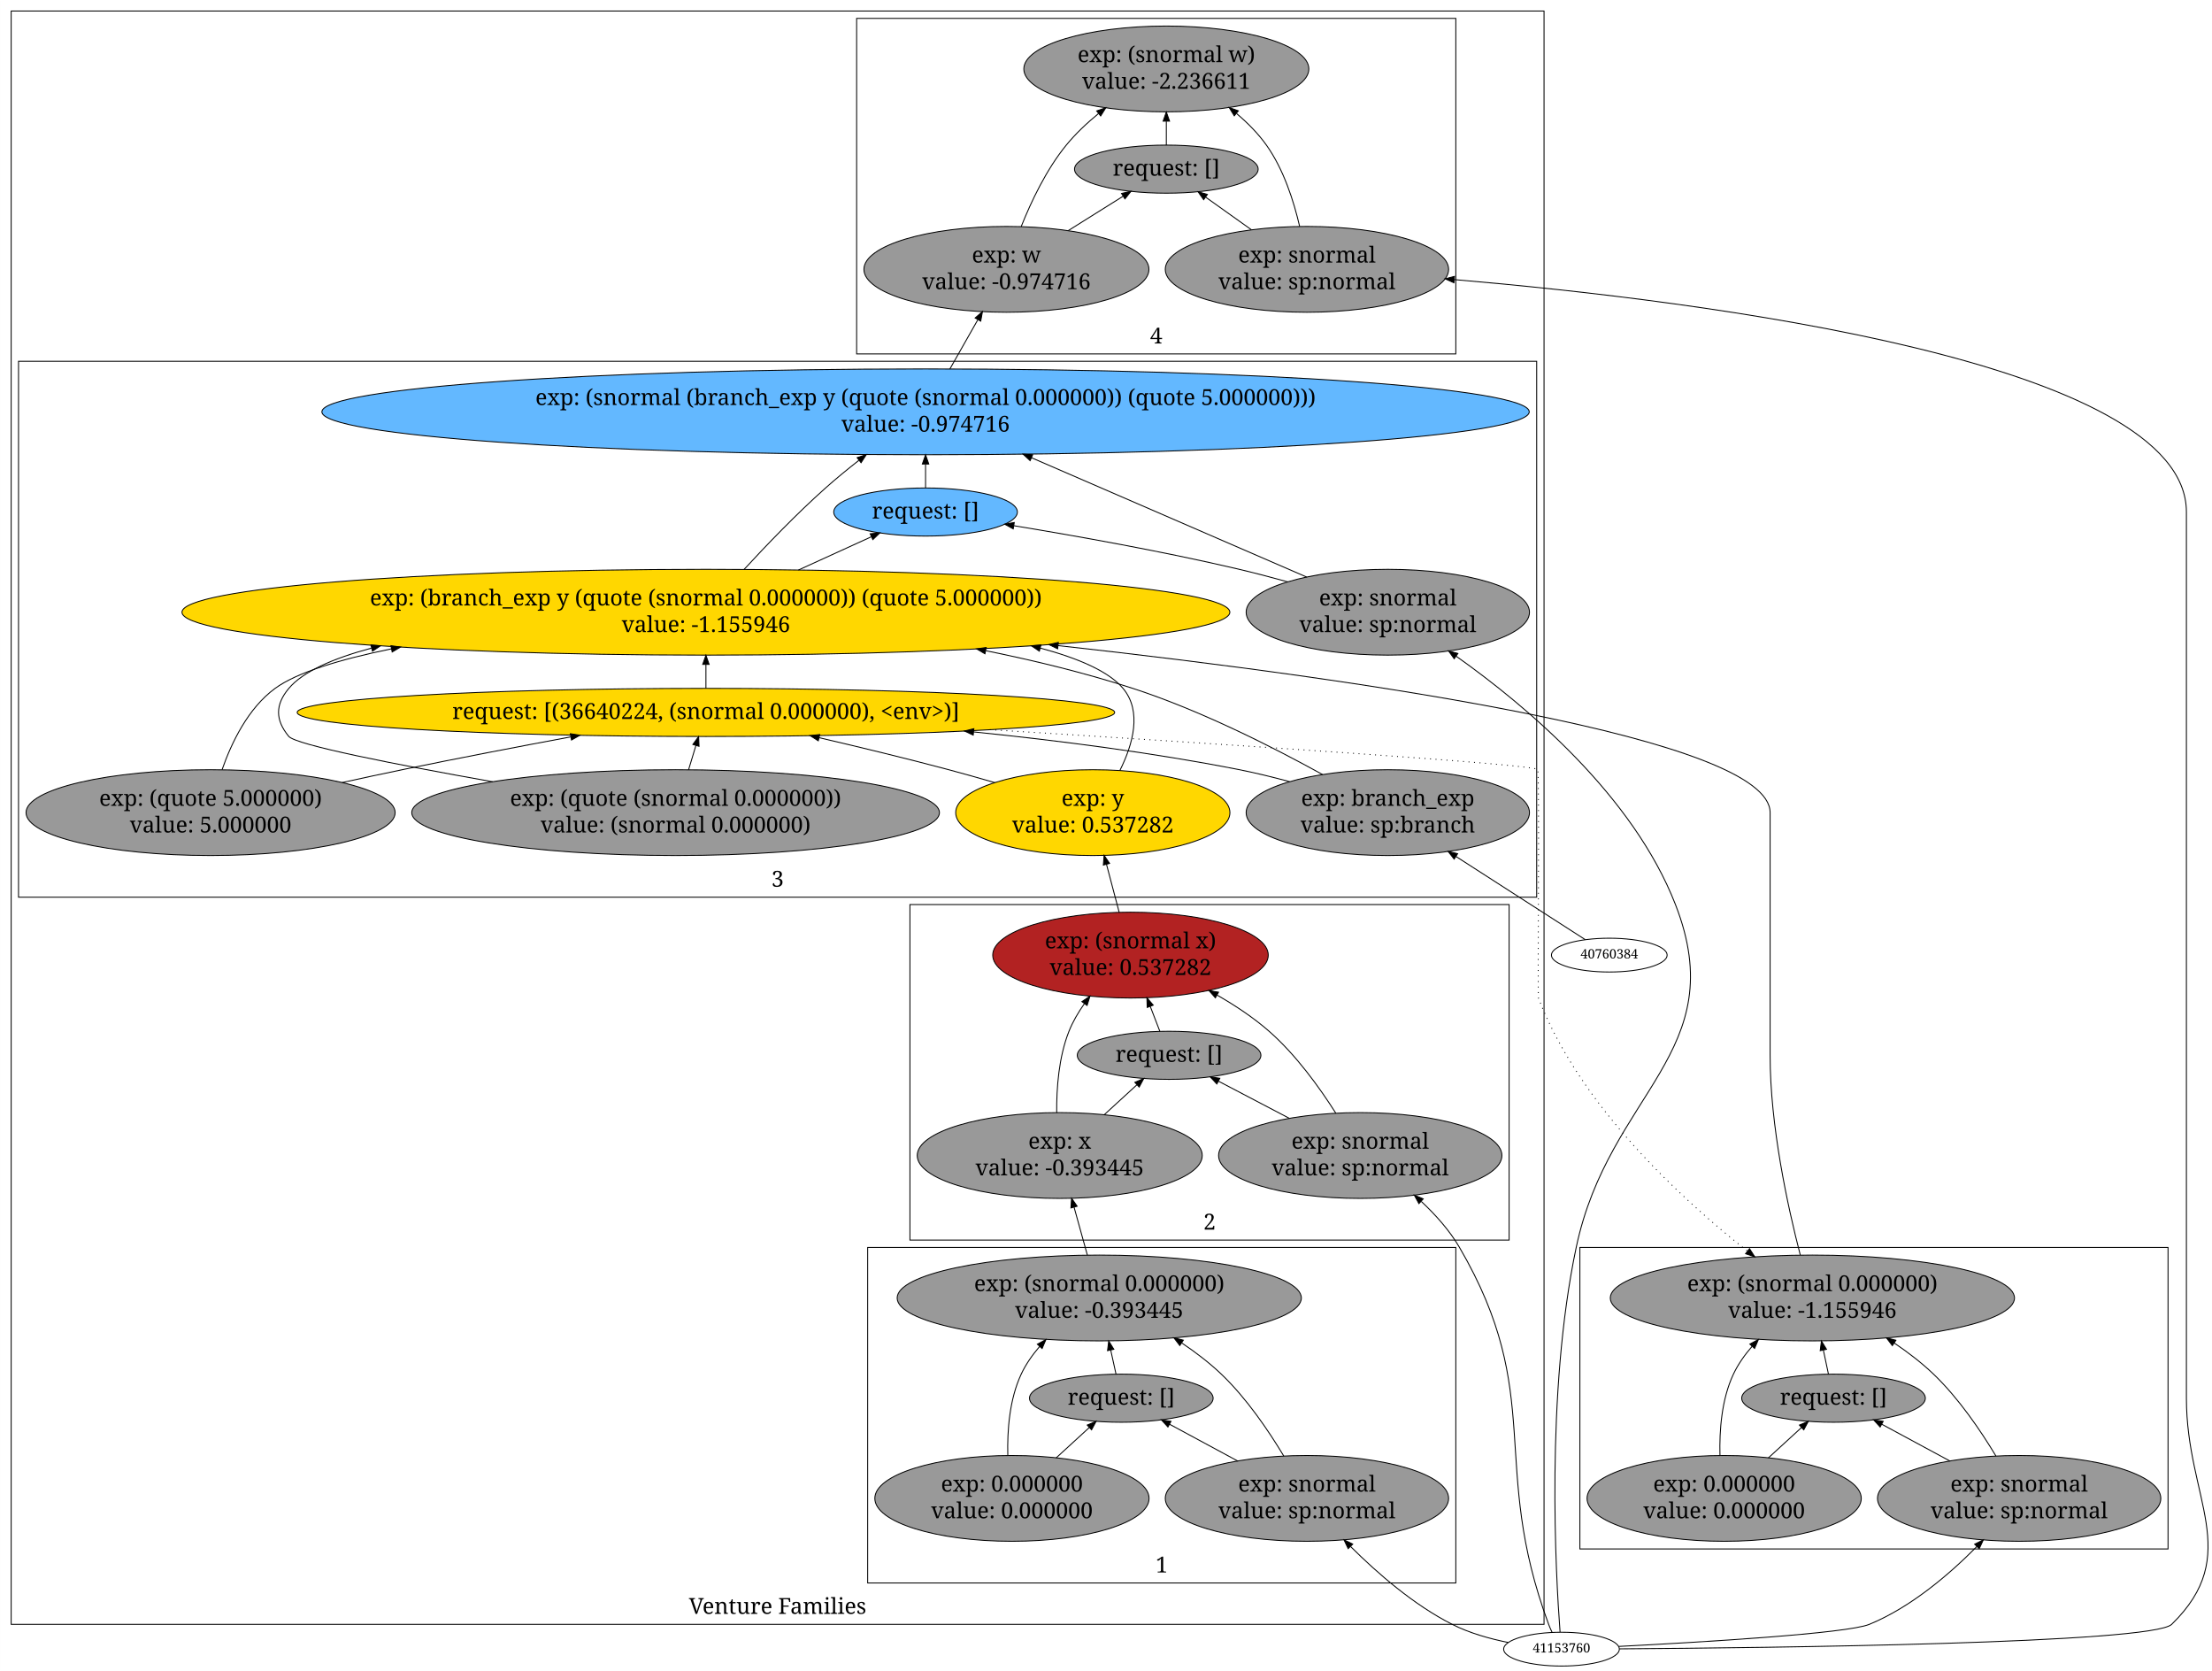
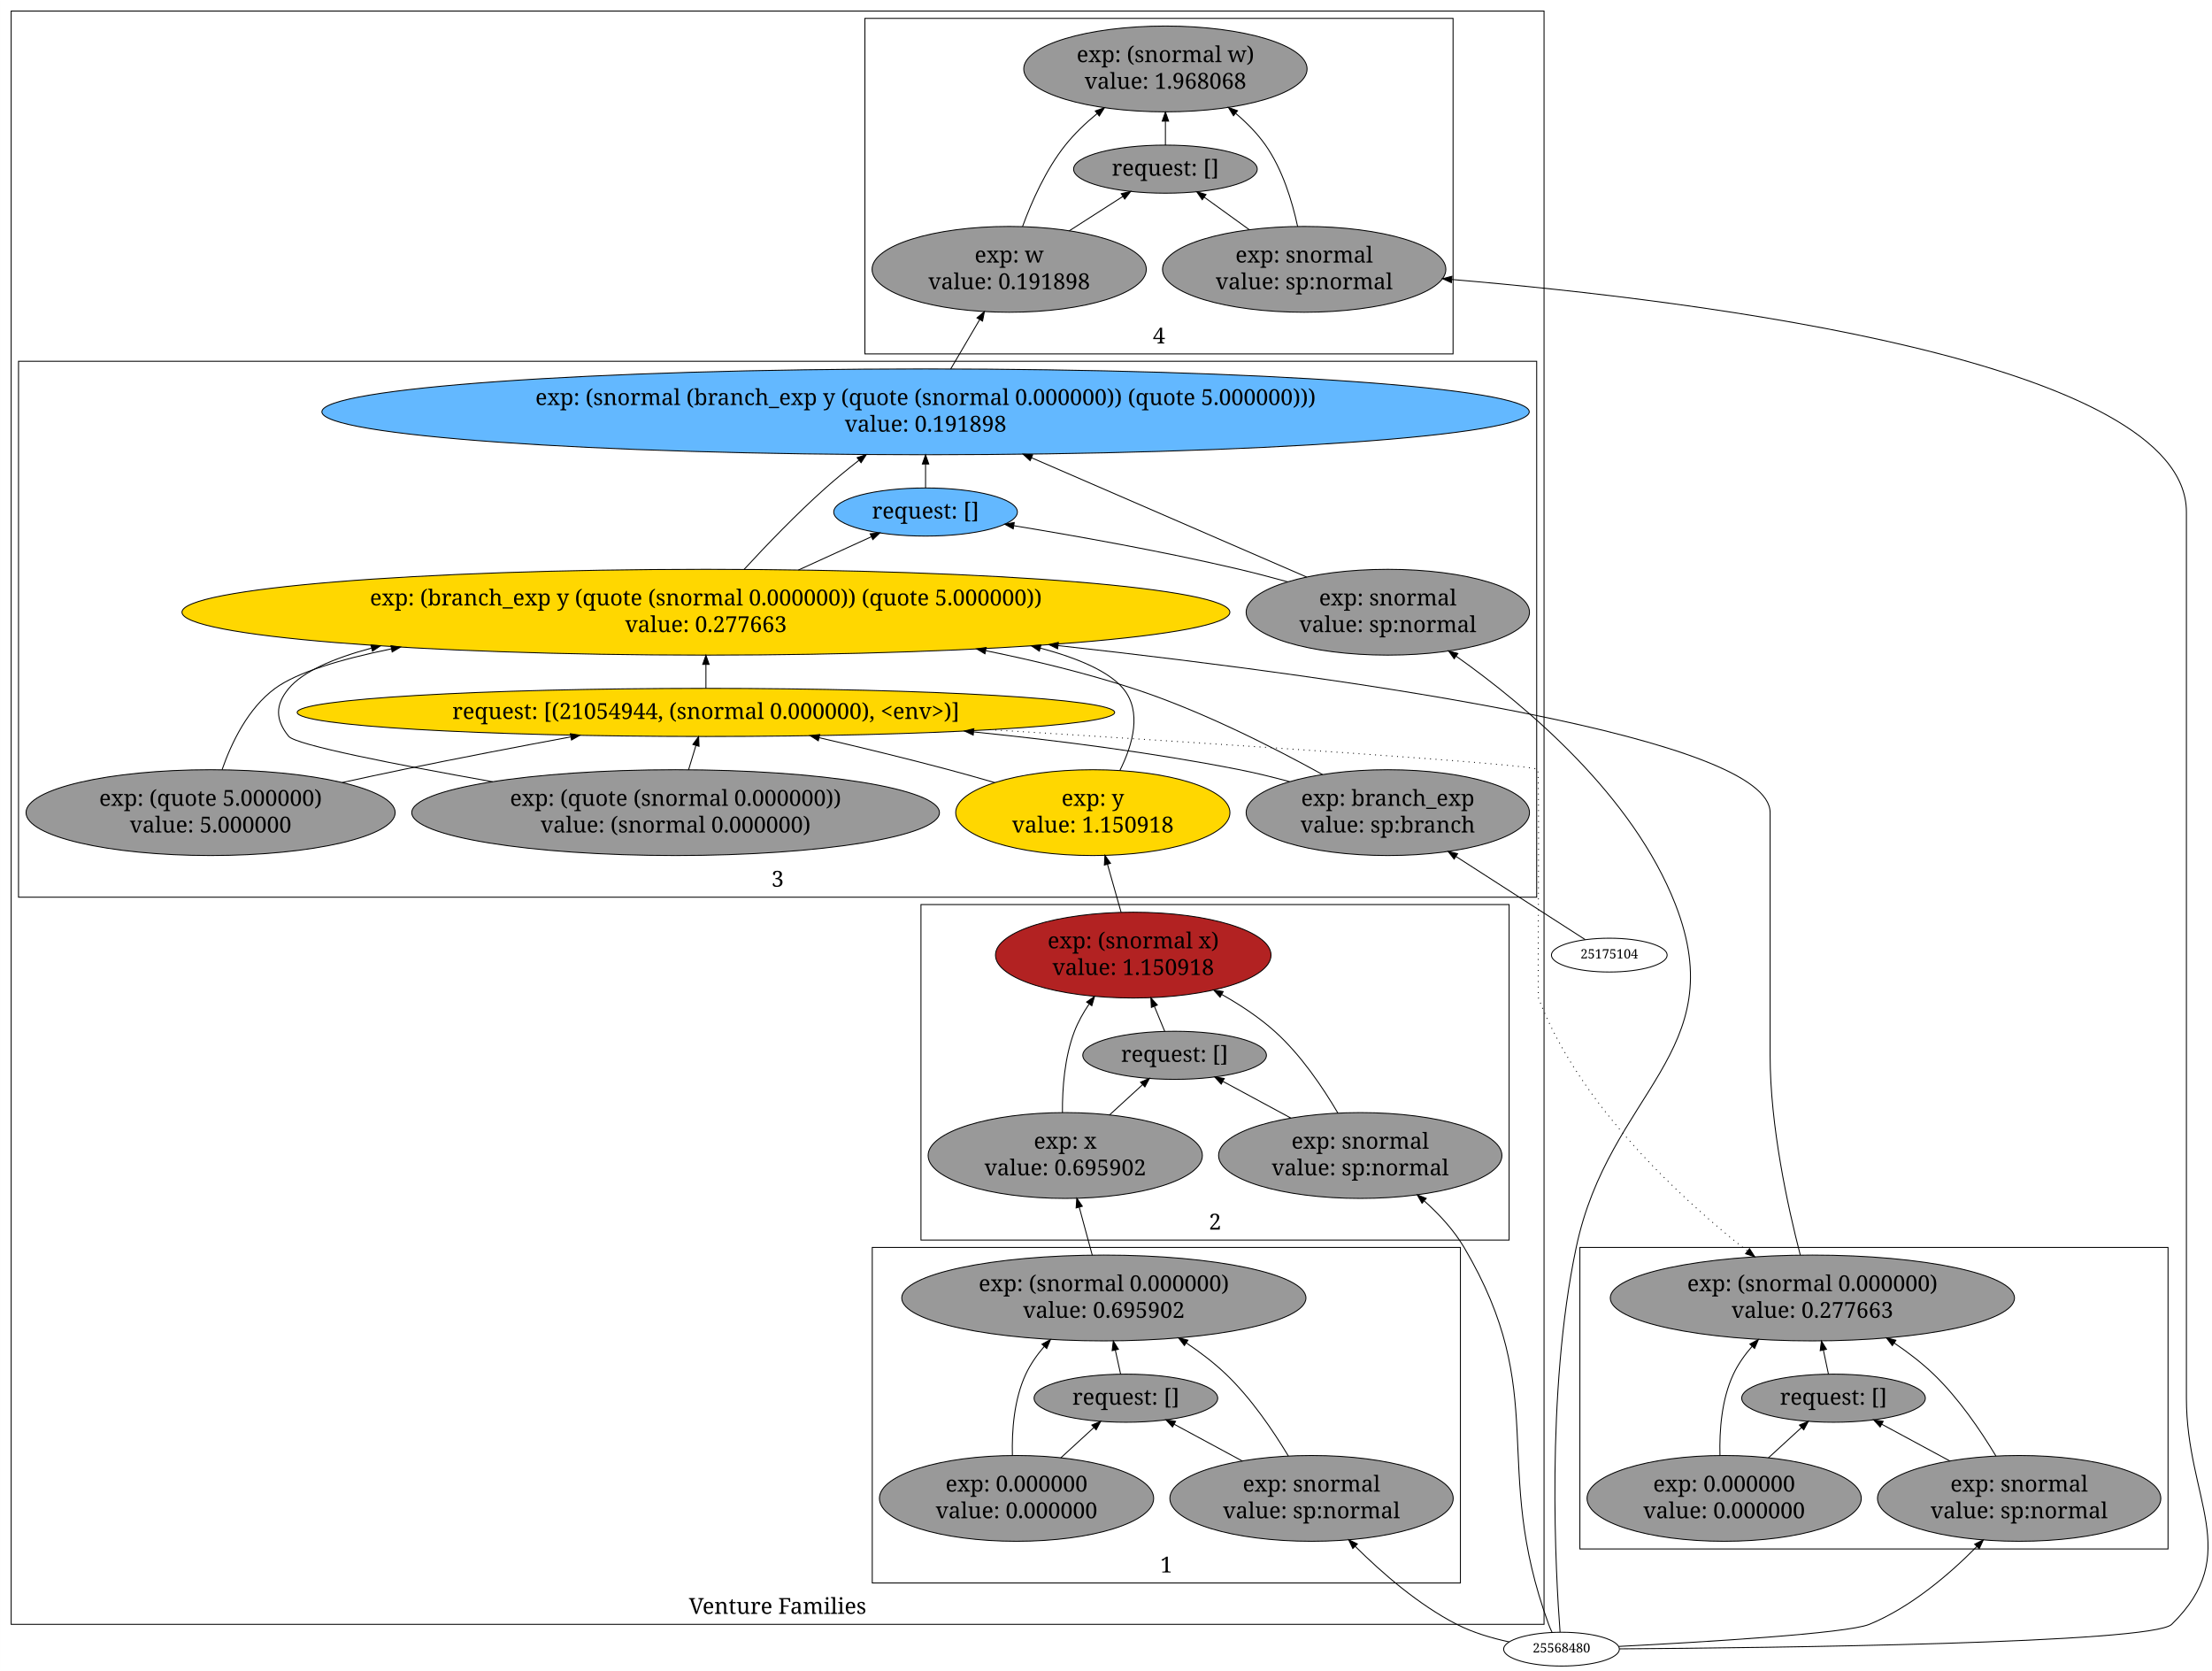
<svg xmlns="http://www.w3.org/2000/svg" width="2407pt" height="1817pt" viewBox="0.00 0.00 2406.69 1817.00">
  <g id="graph1" class="graph" transform="scale(1 1) rotate(0) translate(4 1813)">
    <polygon fill="white" stroke="white" points="-4,5 -4,-1813 2403.69,-1813 2403.69,5 -4,5" />
    <g id="graph2" class="cluster">
      <polygon fill="none" stroke="black" points="8,-46 8,-1801 1676,-1801 1676,-46 8,-46" />
      <text text-anchor="middle" x="842" y="-57.4" font-family="Times Roman,serif" font-size="24.00">Venture Families</text>
    </g>
    <g id="graph3" class="cluster">
-       <polygon fill="none" stroke="black" points="940,-91 940,-456 1580,-456 1580,-91 940,-91" />
-       <text text-anchor="middle" x="1260" y="-102.4" font-family="Times Roman,serif" font-size="24.00">1</text>
+       <polygon fill="none" stroke="black" points="945,-91 945,-456 1585,-456 1585,-91 945,-91" />
+       <text text-anchor="middle" x="1265" y="-102.4" font-family="Times Roman,serif" font-size="24.00">1</text>
    </g>
    <g id="graph4" class="cluster">
-       <polygon fill="none" stroke="black" points="986,-464 986,-829 1638,-829 1638,-464 986,-464" />
-       <text text-anchor="middle" x="1312" y="-475.4" font-family="Times Roman,serif" font-size="24.00">2</text>
+       <polygon fill="none" stroke="black" points="998,-464 998,-829 1638,-829 1638,-464 998,-464" />
+       <text text-anchor="middle" x="1318" y="-475.4" font-family="Times Roman,serif" font-size="24.00">2</text>
    </g>
    <g id="graph5" class="cluster">
      <polygon fill="none" stroke="black" points="16,-837 16,-1420 1668,-1420 1668,-837 16,-837" />
      <text text-anchor="middle" x="842" y="-848.4" font-family="Times Roman,serif" font-size="24.00">3</text>
    </g>
    <g id="graph6" class="cluster">
-       <polygon fill="none" stroke="black" points="928,-1428 928,-1793 1580,-1793 1580,-1428 928,-1428" />
-       <text text-anchor="middle" x="1254" y="-1439.4" font-family="Times Roman,serif" font-size="24.00">4</text>
+       <polygon fill="none" stroke="black" points="937,-1428 937,-1793 1577,-1793 1577,-1428 937,-1428" />
+       <text text-anchor="middle" x="1257" y="-1439.4" font-family="Times Roman,serif" font-size="24.00">4</text>
    </g>
    <g id="graph7" class="cluster">
      <polygon fill="none" stroke="black" points="1715,-128 1715,-456 2355,-456 2355,-128 1715,-128" />
    </g>
    <g id="node3" class="node">
-       <ellipse fill="#999999" stroke="black" cx="1192" cy="-401" rx="219.91" ry="46.669" />
-       <text text-anchor="middle" x="1192" y="-408.4" font-family="Times Roman,serif" font-size="24.00">exp: (snormal 0.000000)</text>
-       <text text-anchor="middle" x="1192" y="-379.4" font-family="Times Roman,serif" font-size="24.00">value: -0.393445</text>
+       <ellipse fill="#999999" stroke="black" cx="1197" cy="-401" rx="219.91" ry="46.669" />
+       <text text-anchor="middle" x="1197" y="-408.4" font-family="Times Roman,serif" font-size="24.00">exp: (snormal 0.000000)</text>
+       <text text-anchor="middle" x="1197" y="-379.4" font-family="Times Roman,serif" font-size="24.00">value: 0.695902</text>
    </g>
    <g id="node11" class="node">
-       <ellipse fill="#999999" stroke="black" cx="1149" cy="-556" rx="155.063" ry="46.669" />
-       <text text-anchor="middle" x="1149" y="-563.4" font-family="Times Roman,serif" font-size="24.00">exp: x</text>
-       <text text-anchor="middle" x="1149" y="-534.4" font-family="Times Roman,serif" font-size="24.00">value: -0.393445</text>
+       <ellipse fill="#999999" stroke="black" cx="1155" cy="-556" rx="149.2" ry="46.669" />
+       <text text-anchor="middle" x="1155" y="-563.4" font-family="Times Roman,serif" font-size="24.00">exp: x</text>
+       <text text-anchor="middle" x="1155" y="-534.4" font-family="Times Roman,serif" font-size="24.00">value: 0.695902</text>
    </g>
    <g id="edge82" class="edge">
-       <path fill="none" stroke="black" d="M1179.1,-447.505C1174.55,-463.904 1169.38,-482.521 1164.63,-499.645" />
-       <polygon fill="black" stroke="black" points="1161.19,-498.956 1161.89,-509.528 1167.94,-500.827 1161.19,-498.956" />
+       <path fill="none" stroke="black" d="M1184.4,-447.505C1179.95,-463.904 1174.91,-482.521 1170.27,-499.645" />
+       <polygon fill="black" stroke="black" points="1166.83,-498.96 1167.59,-509.528 1173.59,-500.791 1166.83,-498.96" />
    </g>
    <g id="node4" class="node">
-       <ellipse fill="#999999" stroke="black" cx="1216" cy="-292" rx="99.91" ry="26.163" />
-       <text text-anchor="middle" x="1216" y="-284.9" font-family="Times Roman,serif" font-size="24.00">request: []</text>
+       <ellipse fill="#999999" stroke="black" cx="1221" cy="-292" rx="99.91" ry="26.163" />
+       <text text-anchor="middle" x="1221" y="-284.9" font-family="Times Roman,serif" font-size="24.00">request: []</text>
    </g>
    <g id="edge96" class="edge">
-       <path fill="none" stroke="black" d="M1210.25,-318.108C1208.5,-326.064 1206.5,-335.139 1204.49,-344.297" />
-       <polygon fill="black" stroke="black" points="1201.03,-343.7 1202.3,-354.218 1207.87,-345.205 1201.03,-343.7" />
+       <path fill="none" stroke="black" d="M1215.25,-318.108C1213.5,-326.064 1211.5,-335.139 1209.49,-344.297" />
+       <polygon fill="black" stroke="black" points="1206.03,-343.7 1207.3,-354.218 1212.87,-345.205 1206.03,-343.7" />
    </g>
    <g id="node5" class="node">
-       <ellipse fill="#999999" stroke="black" cx="1418" cy="-183" rx="154.149" ry="46.669" />
-       <text text-anchor="middle" x="1418" y="-190.4" font-family="Times Roman,serif" font-size="24.00">exp: snormal</text>
-       <text text-anchor="middle" x="1418" y="-161.4" font-family="Times Roman,serif" font-size="24.00">value: sp:normal</text>
+       <ellipse fill="#999999" stroke="black" cx="1423" cy="-183" rx="154.149" ry="46.669" />
+       <text text-anchor="middle" x="1423" y="-190.4" font-family="Times Roman,serif" font-size="24.00">exp: snormal</text>
+       <text text-anchor="middle" x="1423" y="-161.4" font-family="Times Roman,serif" font-size="24.00">value: sp:normal</text>
    </g>
    <g id="edge86" class="edge">
-       <path fill="none" stroke="black" d="M1392.8,-229.068C1376.04,-256.963 1352.16,-292.044 1325,-318 1312.05,-330.376 1296.97,-341.874 1281.71,-352.128" />
-       <polygon fill="black" stroke="black" points="1279.66,-349.282 1273.22,-357.694 1283.5,-355.135 1279.66,-349.282" />
+       <path fill="none" stroke="black" d="M1397.8,-229.068C1381.04,-256.963 1357.16,-292.044 1330,-318 1317.05,-330.376 1301.97,-341.874 1286.71,-352.128" />
+       <polygon fill="black" stroke="black" points="1284.66,-349.282 1278.22,-357.694 1288.5,-355.135 1284.66,-349.282" />
    </g>
    <g id="edge88" class="edge">
-       <path fill="none" stroke="black" d="M1342.78,-223.588C1318.14,-236.887 1291.29,-251.371 1268.68,-263.574" />
-       <polygon fill="black" stroke="black" points="1266.73,-260.65 1259.59,-268.479 1270.05,-266.81 1266.73,-260.65" />
+       <path fill="none" stroke="black" d="M1347.78,-223.588C1323.14,-236.887 1296.29,-251.371 1273.68,-263.574" />
+       <polygon fill="black" stroke="black" points="1271.73,-260.65 1264.59,-268.479 1275.05,-266.81 1271.73,-260.65" />
    </g>
    <g id="node6" class="node">
-       <ellipse fill="#999999" stroke="black" cx="1097" cy="-183" rx="149.2" ry="46.669" />
-       <text text-anchor="middle" x="1097" y="-190.4" font-family="Times Roman,serif" font-size="24.00">exp: 0.000000</text>
-       <text text-anchor="middle" x="1097" y="-161.4" font-family="Times Roman,serif" font-size="24.00">value: 0.000000</text>
+       <ellipse fill="#999999" stroke="black" cx="1102" cy="-183" rx="149.2" ry="46.669" />
+       <text text-anchor="middle" x="1102" y="-190.4" font-family="Times Roman,serif" font-size="24.00">exp: 0.000000</text>
+       <text text-anchor="middle" x="1102" y="-161.4" font-family="Times Roman,serif" font-size="24.00">value: 0.000000</text>
    </g>
    <g id="edge92" class="edge">
-       <path fill="none" stroke="black" d="M1092.49,-229.73C1091.79,-256.713 1094.26,-290.621 1107,-318 1112.03,-328.81 1119.13,-338.971 1127.09,-348.224" />
-       <polygon fill="black" stroke="black" points="1124.65,-350.737 1133.97,-355.778 1129.83,-346.026 1124.65,-350.737" />
+       <path fill="none" stroke="black" d="M1097.49,-229.73C1096.79,-256.713 1099.26,-290.621 1112,-318 1117.03,-328.81 1124.13,-338.971 1132.09,-348.224" />
+       <polygon fill="black" stroke="black" points="1129.65,-350.737 1138.97,-355.778 1134.83,-346.026 1129.65,-350.737" />
    </g>
    <g id="edge94" class="edge">
-       <path fill="none" stroke="black" d="M1145.06,-227.02C1157.11,-238.062 1169.82,-249.7 1181.09,-260.028" />
-       <polygon fill="black" stroke="black" points="1178.91,-262.772 1188.65,-266.945 1183.64,-257.61 1178.91,-262.772" />
+       <path fill="none" stroke="black" d="M1150.06,-227.02C1162.11,-238.062 1174.82,-249.7 1186.09,-260.028" />
+       <polygon fill="black" stroke="black" points="1183.91,-262.772 1193.65,-266.945 1188.64,-257.61 1183.91,-262.772" />
    </g>
    <g id="node8" class="node">
-       <ellipse fill="firebrick" stroke="black" cx="1226" cy="-774" rx="149.907" ry="46.669" />
-       <text text-anchor="middle" x="1226" y="-781.4" font-family="Times Roman,serif" font-size="24.00">exp: (snormal x)</text>
-       <text text-anchor="middle" x="1226" y="-752.4" font-family="Times Roman,serif" font-size="24.00">value: 0.537282</text>
+       <ellipse fill="firebrick" stroke="black" cx="1229" cy="-774" rx="149.907" ry="46.669" />
+       <text text-anchor="middle" x="1229" y="-781.4" font-family="Times Roman,serif" font-size="24.00">exp: (snormal x)</text>
+       <text text-anchor="middle" x="1229" y="-752.4" font-family="Times Roman,serif" font-size="24.00">value: 1.150918</text>
    </g>
    <g id="node19" class="node">
      <ellipse fill="gold" stroke="black" cx="1185" cy="-929" rx="149.2" ry="46.669" />
      <text text-anchor="middle" x="1185" y="-936.4" font-family="Times Roman,serif" font-size="24.00">exp: y</text>
-       <text text-anchor="middle" x="1185" y="-907.4" font-family="Times Roman,serif" font-size="24.00">value: 0.537282</text>
+       <text text-anchor="middle" x="1185" y="-907.4" font-family="Times Roman,serif" font-size="24.00">value: 1.150918</text>
    </g>
    <g id="edge28" class="edge">
-       <path fill="none" stroke="black" d="M1213.7,-820.505C1209.36,-836.904 1204.44,-855.521 1199.91,-872.645" />
-       <polygon fill="black" stroke="black" points="1196.47,-871.965 1197.29,-882.528 1203.23,-873.755 1196.47,-871.965" />
+       <path fill="none" stroke="black" d="M1215.8,-820.505C1211.14,-836.904 1205.86,-855.521 1201,-872.645" />
+       <polygon fill="black" stroke="black" points="1197.56,-871.952 1198.19,-882.528 1204.29,-873.864 1197.56,-871.952" />
    </g>
    <g id="node9" class="node">
-       <ellipse fill="#999999" stroke="black" cx="1268" cy="-665" rx="99.91" ry="26.163" />
-       <text text-anchor="middle" x="1268" y="-657.9" font-family="Times Roman,serif" font-size="24.00">request: []</text>
+       <ellipse fill="#999999" stroke="black" cx="1274" cy="-665" rx="99.91" ry="26.163" />
+       <text text-anchor="middle" x="1274" y="-657.9" font-family="Times Roman,serif" font-size="24.00">request: []</text>
    </g>
    <g id="edge84" class="edge">
-       <path fill="none" stroke="black" d="M1257.94,-691.108C1254.77,-699.327 1251.15,-708.742 1247.5,-718.208" />
-       <polygon fill="black" stroke="black" points="1244.19,-717.06 1243.86,-727.649 1250.72,-719.577 1244.19,-717.06" />
+       <path fill="none" stroke="black" d="M1263.22,-691.108C1259.83,-699.327 1255.94,-708.742 1252.03,-718.208" />
+       <polygon fill="black" stroke="black" points="1248.72,-717.071 1248.14,-727.649 1255.19,-719.742 1248.72,-717.071" />
    </g>
    <g id="node10" class="node">
      <ellipse fill="#999999" stroke="black" cx="1476" cy="-556" rx="154.149" ry="46.669" />
      <text text-anchor="middle" x="1476" y="-563.4" font-family="Times Roman,serif" font-size="24.00">exp: snormal</text>
      <text text-anchor="middle" x="1476" y="-534.4" font-family="Times Roman,serif" font-size="24.00">value: sp:normal</text>
    </g>
    <g id="edge72" class="edge">
-       <path fill="none" stroke="black" d="M1449.52,-601.888C1431.64,-630.06 1406.05,-665.502 1377,-691 1360.06,-705.868 1340.01,-719.175 1320.15,-730.55" />
-       <polygon fill="black" stroke="black" points="1318.37,-727.534 1311.35,-735.472 1321.79,-733.642 1318.37,-727.534" />
+       <path fill="none" stroke="black" d="M1451.74,-602.047C1435.18,-630.279 1411.18,-665.731 1383,-691 1365.96,-706.278 1345.61,-719.752 1325.37,-731.162" />
+       <polygon fill="black" stroke="black" points="1323.49,-728.206 1316.41,-736.09 1326.86,-734.34 1323.49,-728.206" />
    </g>
    <g id="edge74" class="edge">
-       <path fill="none" stroke="black" d="M1398.84,-596.433C1373.23,-609.858 1345.27,-624.505 1321.81,-636.803" />
-       <polygon fill="black" stroke="black" points="1319.95,-633.826 1312.72,-641.567 1323.2,-640.026 1319.95,-633.826" />
+       <path fill="none" stroke="black" d="M1400.78,-596.588C1376.14,-609.887 1349.29,-624.371 1326.68,-636.574" />
+       <polygon fill="black" stroke="black" points="1324.73,-633.65 1317.59,-641.479 1328.05,-639.81 1324.73,-633.65" />
    </g>
    <g id="edge78" class="edge">
-       <path fill="none" stroke="black" d="M1145.7,-602.519C1145.44,-629.275 1147.94,-663.025 1159,-691 1163.16,-701.523 1169.15,-711.75 1175.86,-721.225" />
-       <polygon fill="black" stroke="black" points="1173.13,-723.421 1181.92,-729.345 1178.75,-719.236 1173.13,-723.421" />
+       <path fill="none" stroke="black" d="M1151.94,-602.741C1151.77,-629.417 1154.29,-663.014 1165,-691 1168.93,-701.279 1174.58,-711.334 1180.91,-720.698" />
+       <polygon fill="black" stroke="black" points="1178.24,-722.975 1186.89,-729.088 1183.94,-718.913 1178.24,-722.975" />
    </g>
    <g id="edge80" class="edge">
-       <path fill="none" stroke="black" d="M1197.4,-600.334C1209.32,-611.253 1221.86,-622.736 1233,-632.946" />
-       <polygon fill="black" stroke="black" points="1230.74,-635.614 1240.47,-639.788 1235.46,-630.452 1230.74,-635.614" />
+       <path fill="none" stroke="black" d="M1203.06,-600.02C1215.11,-611.062 1227.82,-622.7 1239.09,-633.028" />
+       <polygon fill="black" stroke="black" points="1236.91,-635.772 1246.65,-639.945 1241.64,-630.61 1236.91,-635.772" />
    </g>
    <g id="node13" class="node">
      <ellipse fill="#63b8ff" stroke="black" cx="1003" cy="-1365" rx="656.902" ry="46.669" />
      <text text-anchor="middle" x="1003" y="-1372.4" font-family="Times Roman,serif" font-size="24.00">exp: (snormal (branch_exp y (quote (snormal 0.000000)) (quote 5.000000)))</text>
-       <text text-anchor="middle" x="1003" y="-1343.4" font-family="Times Roman,serif" font-size="24.00">value: -0.974716</text>
+       <text text-anchor="middle" x="1003" y="-1343.4" font-family="Times Roman,serif" font-size="24.00">value: 0.191898</text>
    </g>
    <g id="node26" class="node">
-       <ellipse fill="#999999" stroke="black" cx="1091" cy="-1520" rx="155.063" ry="46.669" />
-       <text text-anchor="middle" x="1091" y="-1527.4" font-family="Times Roman,serif" font-size="24.00">exp: w</text>
-       <text text-anchor="middle" x="1091" y="-1498.4" font-family="Times Roman,serif" font-size="24.00">value: -0.974716</text>
+       <ellipse fill="#999999" stroke="black" cx="1094" cy="-1520" rx="149.2" ry="46.669" />
+       <text text-anchor="middle" x="1094" y="-1527.4" font-family="Times Roman,serif" font-size="24.00">exp: w</text>
+       <text text-anchor="middle" x="1094" y="-1498.4" font-family="Times Roman,serif" font-size="24.00">value: 0.191898</text>
    </g>
    <g id="edge68" class="edge">
-       <path fill="none" stroke="black" d="M1029.4,-1411.51C1038.97,-1428.36 1049.87,-1447.56 1059.82,-1465.08" />
-       <polygon fill="black" stroke="black" points="1056.94,-1467.09 1064.92,-1474.06 1063.03,-1463.64 1056.94,-1467.09" />
+       <path fill="none" stroke="black" d="M1030.3,-1411.51C1040.2,-1428.36 1051.47,-1447.56 1061.76,-1465.08" />
+       <polygon fill="black" stroke="black" points="1058.95,-1467.21 1067.03,-1474.06 1064.99,-1463.67 1058.95,-1467.21" />
    </g>
    <g id="node14" class="node">
      <ellipse fill="#63b8ff" stroke="black" cx="1003" cy="-1256" rx="99.91" ry="26.163" />
      <text text-anchor="middle" x="1003" y="-1248.9" font-family="Times Roman,serif" font-size="24.00">request: []</text>
    </g>
    <g id="edge44" class="edge">
      <path fill="none" stroke="black" d="M1003,-1282.11C1003,-1289.98 1003,-1298.95 1003,-1308" />
      <polygon fill="black" stroke="black" points="999.5,-1308.22 1003,-1318.22 1006.5,-1308.22 999.5,-1308.22" />
    </g>
    <g id="node15" class="node">
      <ellipse fill="#999999" stroke="black" cx="1506" cy="-1147" rx="154.149" ry="46.669" />
      <text text-anchor="middle" x="1506" y="-1154.4" font-family="Times Roman,serif" font-size="24.00">exp: snormal</text>
      <text text-anchor="middle" x="1506" y="-1125.4" font-family="Times Roman,serif" font-size="24.00">value: sp:normal</text>
    </g>
    <g id="edge8" class="edge">
      <path fill="none" stroke="black" d="M1417.81,-1185.22C1334.59,-1221.29 1209.35,-1275.57 1118.25,-1315.05" />
      <polygon fill="black" stroke="black" points="1116.78,-1311.87 1108.99,-1319.06 1119.56,-1318.3 1116.78,-1311.87" />
    </g>
    <g id="edge10" class="edge">
      <path fill="none" stroke="black" d="M1397.24,-1180C1379.2,-1185 1360.63,-1189.86 1343,-1194 1261.3,-1213.18 1167.38,-1229.91 1098.98,-1241.14" />
      <polygon fill="black" stroke="black" points="1098.38,-1237.69 1089.08,-1242.76 1099.51,-1244.6 1098.38,-1237.69" />
    </g>
    <g id="node16" class="node">
      <ellipse fill="gold" stroke="black" cx="764" cy="-1147" rx="570.135" ry="46.669" />
      <text text-anchor="middle" x="764" y="-1154.4" font-family="Times Roman,serif" font-size="24.00">exp: (branch_exp y (quote (snormal 0.000000)) (quote 5.000000))</text>
-       <text text-anchor="middle" x="764" y="-1125.4" font-family="Times Roman,serif" font-size="24.00">value: -1.155946</text>
+       <text text-anchor="middle" x="764" y="-1125.4" font-family="Times Roman,serif" font-size="24.00">value: 0.277663</text>
    </g>
    <g id="edge14" class="edge">
      <path fill="none" stroke="black" d="M805.383,-1193.41C830.142,-1220.29 862.775,-1254.19 894,-1282 905.439,-1292.19 918.019,-1302.5 930.444,-1312.23" />
      <polygon fill="black" stroke="black" points="928.526,-1315.17 938.573,-1318.54 932.816,-1309.64 928.526,-1315.17" />
    </g>
    <g id="edge16" class="edge">
      <path fill="none" stroke="black" d="M864.665,-1192.91C891.694,-1205.24 920.042,-1218.17 943.989,-1229.09" />
      <polygon fill="black" stroke="black" points="942.729,-1232.36 953.279,-1233.32 945.633,-1225.99 942.729,-1232.36" />
    </g>
    <g id="node17" class="node">
      <ellipse fill="gold" stroke="black" cx="764" cy="-1038" rx="444.77" ry="26.163" />
-       <text text-anchor="middle" x="764" y="-1030.9" font-family="Times Roman,serif" font-size="24.00">request: [(36640224, (snormal 0.000000), &lt;env&gt;)]</text>
+       <text text-anchor="middle" x="764" y="-1030.9" font-family="Times Roman,serif" font-size="24.00">request: [(21054944, (snormal 0.000000), &lt;env&gt;)]</text>
    </g>
    <g id="edge38" class="edge">
      <path fill="none" stroke="black" d="M764,-1064.11C764,-1071.98 764,-1080.95 764,-1090" />
      <polygon fill="black" stroke="black" points="760.5,-1090.22 764,-1100.22 767.5,-1090.22 760.5,-1090.22" />
    </g>
    <g id="node28" class="node">
      <ellipse fill="#999999" stroke="black" cx="1968" cy="-401" rx="219.91" ry="46.669" />
      <text text-anchor="middle" x="1968" y="-408.4" font-family="Times Roman,serif" font-size="24.00">exp: (snormal 0.000000)</text>
-       <text text-anchor="middle" x="1968" y="-379.4" font-family="Times Roman,serif" font-size="24.00">value: -1.155946</text>
+       <text text-anchor="middle" x="1968" y="-379.4" font-family="Times Roman,serif" font-size="24.00">value: 0.277663</text>
    </g>
    <g id="edge42" class="edge">
      <path fill="none" stroke="black" stroke-dasharray="1,5" d="M1073.01,-1019.26C1333.12,-1003.12 1663.78,-981.565 1669,-976 1671.37,-973.477 1668.75,-730.225 1670,-727 1715.3,-610.137 1824.23,-509.608 1897.08,-452.194" />
      <polygon fill="black" stroke="black" points="1899.6,-454.662 1905.33,-445.75 1895.3,-449.144 1899.6,-454.662" />
    </g>
    <g id="node18" class="node">
      <ellipse fill="#999999" stroke="black" cx="1506" cy="-929" rx="154.149" ry="46.669" />
      <text text-anchor="middle" x="1506" y="-936.4" font-family="Times Roman,serif" font-size="24.00">exp: branch_exp</text>
      <text text-anchor="middle" x="1506" y="-907.4" font-family="Times Roman,serif" font-size="24.00">value: sp:branch</text>
    </g>
    <g id="edge18" class="edge">
      <path fill="none" stroke="black" d="M1435.11,-970.359C1380.46,-1000.54 1302.12,-1040.17 1229,-1064 1177.99,-1080.63 1122.68,-1094.18 1068.6,-1105.13" />
      <polygon fill="black" stroke="black" points="1067.63,-1101.76 1058.51,-1107.15 1069.01,-1108.62 1067.63,-1101.76" />
    </g>
    <g id="edge20" class="edge">
      <path fill="none" stroke="black" d="M1399.24,-962.653C1380.63,-967.694 1361.35,-972.4 1343,-976 1250.15,-994.213 1147.81,-1007.4 1055.32,-1016.79" />
      <polygon fill="black" stroke="black" points="1054.85,-1013.32 1045.25,-1017.8 1055.55,-1020.29 1054.85,-1013.32" />
    </g>
    <g id="edge24" class="edge">
      <path fill="none" stroke="black" d="M1214.45,-974.838C1228.69,-1003.34 1238.7,-1039.17 1218,-1064 1202.62,-1082.45 1169.54,-1096.81 1127.9,-1107.98" />
      <polygon fill="black" stroke="black" points="1126.82,-1104.65 1118.02,-1110.54 1128.57,-1111.42 1126.82,-1104.65" />
    </g>
    <g id="edge26" class="edge">
      <path fill="none" stroke="black" d="M1078.57,-961.569C1061.38,-966.568 1043.73,-971.543 1027,-976 981.59,-988.096 931.449,-1000.22 887.231,-1010.5" />
      <polygon fill="black" stroke="black" points="886.257,-1007.13 877.305,-1012.79 887.836,-1013.95 886.257,-1007.13" />
    </g>
    <g id="node20" class="node">
      <ellipse fill="#999999" stroke="black" cx="731" cy="-929" rx="287.085" ry="46.669" />
      <text text-anchor="middle" x="731" y="-936.4" font-family="Times Roman,serif" font-size="24.00">exp: (quote (snormal 0.000000))</text>
      <text text-anchor="middle" x="731" y="-907.4" font-family="Times Roman,serif" font-size="24.00">value: (snormal 0.000000)</text>
    </g>
    <g id="edge30" class="edge">
      <path fill="none" stroke="black" d="M531.928,-962.57C426.759,-981.268 317.71,-1002.62 310,-1012 295.323,-1029.85 295.2,-1046.25 310,-1064 325.382,-1082.45 358.46,-1096.81 400.102,-1107.98" />
      <polygon fill="black" stroke="black" points="399.427,-1111.42 409.985,-1110.54 401.179,-1104.65 399.427,-1111.42" />
    </g>
    <g id="edge32" class="edge">
      <path fill="none" stroke="black" d="M745.091,-975.542C747.785,-984.442 750.567,-993.631 753.141,-1002.13" />
      <polygon fill="black" stroke="black" points="749.802,-1003.18 756.049,-1011.74 756.502,-1001.15 749.802,-1003.18" />
    </g>
    <g id="node21" class="node">
      <ellipse fill="#999999" stroke="black" cx="225" cy="-929" rx="200.818" ry="46.669" />
      <text text-anchor="middle" x="225" y="-936.4" font-family="Times Roman,serif" font-size="24.00">exp: (quote 5.000000)</text>
      <text text-anchor="middle" x="225" y="-907.4" font-family="Times Roman,serif" font-size="24.00">value: 5.000000</text>
    </g>
    <g id="edge34" class="edge">
      <path fill="none" stroke="black" d="M237.422,-975.507C247.857,-1005.42 265.856,-1042.58 295,-1064 318.846,-1081.53 366.021,-1095.74 421.617,-1107.12" />
      <polygon fill="black" stroke="black" points="421.226,-1110.61 431.719,-1109.14 422.599,-1103.75 421.226,-1110.61" />
    </g>
    <g id="edge36" class="edge">
      <path fill="none" stroke="black" d="M368.042,-961.696C390.426,-966.615 413.32,-971.532 435,-976 494.342,-988.228 559.906,-1000.78 616.787,-1011.36" />
      <polygon fill="black" stroke="black" points="616.465,-1014.86 626.936,-1013.24 617.743,-1007.98 616.465,-1014.86" />
    </g>
    <g id="node23" class="node">
-       <ellipse fill="#999999" stroke="black" cx="1265" cy="-1738" rx="155.063" ry="46.669" />
-       <text text-anchor="middle" x="1265" y="-1745.4" font-family="Times Roman,serif" font-size="24.00">exp: (snormal w)</text>
-       <text text-anchor="middle" x="1265" y="-1716.4" font-family="Times Roman,serif" font-size="24.00">value: -2.236611</text>
+       <ellipse fill="#999999" stroke="black" cx="1264" cy="-1738" rx="154.149" ry="46.669" />
+       <text text-anchor="middle" x="1264" y="-1745.4" font-family="Times Roman,serif" font-size="24.00">exp: (snormal w)</text>
+       <text text-anchor="middle" x="1264" y="-1716.4" font-family="Times Roman,serif" font-size="24.00">value: 1.968068</text>
    </g>
    <g id="node24" class="node">
-       <ellipse fill="#999999" stroke="black" cx="1265" cy="-1629" rx="99.91" ry="26.163" />
-       <text text-anchor="middle" x="1265" y="-1621.9" font-family="Times Roman,serif" font-size="24.00">request: []</text>
+       <ellipse fill="#999999" stroke="black" cx="1264" cy="-1629" rx="99.91" ry="26.163" />
+       <text text-anchor="middle" x="1264" y="-1621.9" font-family="Times Roman,serif" font-size="24.00">request: []</text>
    </g>
    <g id="edge70" class="edge">
-       <path fill="none" stroke="black" d="M1265,-1655.11C1265,-1662.98 1265,-1671.95 1265,-1681" />
-       <polygon fill="black" stroke="black" points="1261.5,-1681.22 1265,-1691.22 1268.5,-1681.22 1261.5,-1681.22" />
+       <path fill="none" stroke="black" d="M1264,-1655.11C1264,-1662.98 1264,-1671.95 1264,-1681" />
+       <polygon fill="black" stroke="black" points="1260.5,-1681.22 1264,-1691.22 1267.5,-1681.22 1260.5,-1681.22" />
    </g>
    <g id="node25" class="node">
-       <ellipse fill="#999999" stroke="black" cx="1418" cy="-1520" rx="154.149" ry="46.669" />
-       <text text-anchor="middle" x="1418" y="-1527.4" font-family="Times Roman,serif" font-size="24.00">exp: snormal</text>
-       <text text-anchor="middle" x="1418" y="-1498.4" font-family="Times Roman,serif" font-size="24.00">value: sp:normal</text>
+       <ellipse fill="#999999" stroke="black" cx="1415" cy="-1520" rx="154.149" ry="46.669" />
+       <text text-anchor="middle" x="1415" y="-1527.4" font-family="Times Roman,serif" font-size="24.00">exp: snormal</text>
+       <text text-anchor="middle" x="1415" y="-1498.4" font-family="Times Roman,serif" font-size="24.00">value: sp:normal</text>
    </g>
    <g id="edge58" class="edge">
-       <path fill="none" stroke="black" d="M1410.07,-1566.61C1403.7,-1594.2 1392.63,-1628.77 1374,-1655 1365.02,-1667.65 1353.54,-1679.24 1341.42,-1689.49" />
-       <polygon fill="black" stroke="black" points="1338.93,-1687 1333.38,-1696.03 1343.35,-1692.43 1338.93,-1687" />
+       <path fill="none" stroke="black" d="M1407.86,-1566.6C1401.93,-1594.19 1391.37,-1628.76 1373,-1655 1364.1,-1667.71 1352.67,-1679.33 1340.56,-1689.59" />
+       <polygon fill="black" stroke="black" points="1338.07,-1687.1 1332.53,-1696.13 1342.49,-1692.53 1338.07,-1687.1" />
    </g>
    <g id="edge60" class="edge">
-       <path fill="none" stroke="black" d="M1357.53,-1563.08C1340.9,-1574.93 1323.21,-1587.53 1307.8,-1598.51" />
-       <polygon fill="black" stroke="black" points="1305.6,-1595.77 1299.49,-1604.43 1309.67,-1601.48 1305.6,-1595.77" />
+       <path fill="none" stroke="black" d="M1355.32,-1563.08C1338.91,-1574.93 1321.45,-1587.53 1306.24,-1598.51" />
+       <polygon fill="black" stroke="black" points="1304.1,-1595.74 1298.04,-1604.43 1308.2,-1601.41 1304.1,-1595.74" />
    </g>
    <g id="edge64" class="edge">
-       <path fill="none" stroke="black" d="M1107.08,-1566.56C1118.07,-1594.13 1134.54,-1628.7 1156,-1655 1166.15,-1667.44 1178.52,-1679.09 1191.24,-1689.5" />
-       <polygon fill="black" stroke="black" points="1189.18,-1692.33 1199.19,-1695.82 1193.54,-1686.85 1189.18,-1692.33" />
+       <path fill="none" stroke="black" d="M1108.54,-1566.59C1118.66,-1594.17 1134.1,-1628.74 1155,-1655 1164.94,-1667.48 1177.15,-1679.12 1189.76,-1689.51" />
+       <polygon fill="black" stroke="black" points="1187.65,-1692.3 1197.65,-1695.8 1192.02,-1686.83 1187.65,-1692.3" />
    </g>
    <g id="edge66" class="edge">
-       <path fill="none" stroke="black" d="M1158.27,-1562.14C1178.16,-1574.6 1199.5,-1587.97 1217.83,-1599.45" />
-       <polygon fill="black" stroke="black" points="1216.24,-1602.58 1226.57,-1604.93 1219.95,-1596.65 1216.24,-1602.58" />
+       <path fill="none" stroke="black" d="M1159.24,-1561.83C1178.71,-1574.32 1199.65,-1587.74 1217.65,-1599.28" />
+       <polygon fill="black" stroke="black" points="1215.92,-1602.33 1226.23,-1604.78 1219.7,-1596.44 1215.92,-1602.33" />
    </g>
    <g id="edge40" class="edge">
      <path fill="none" stroke="black" d="M1954.82,-447.784C1941.23,-500.224 1922,-588.003 1922,-665 1922,-665 1922,-665 1922,-929 1922,-1009.49 1484.32,-1073.41 1147.12,-1110.71" />
      <polygon fill="black" stroke="black" points="1146.73,-1107.23 1137.17,-1111.8 1147.5,-1114.19 1146.73,-1107.23" />
    </g>
    <g id="node29" class="node">
      <ellipse fill="#999999" stroke="black" cx="1991" cy="-292" rx="99.91" ry="26.163" />
      <text text-anchor="middle" x="1991" y="-284.9" font-family="Times Roman,serif" font-size="24.00">request: []</text>
    </g>
    <g id="edge56" class="edge">
      <path fill="none" stroke="black" d="M1985.49,-318.108C1983.81,-326.064 1981.9,-335.139 1979.96,-344.297" />
      <polygon fill="black" stroke="black" points="1976.51,-343.711 1977.87,-354.218 1983.36,-345.156 1976.51,-343.711" />
    </g>
    <g id="node30" class="node">
      <ellipse fill="#999999" stroke="black" cx="2193" cy="-183" rx="154.149" ry="46.669" />
      <text text-anchor="middle" x="2193" y="-190.4" font-family="Times Roman,serif" font-size="24.00">exp: snormal</text>
      <text text-anchor="middle" x="2193" y="-161.4" font-family="Times Roman,serif" font-size="24.00">value: sp:normal</text>
    </g>
    <g id="edge46" class="edge">
      <path fill="none" stroke="black" d="M2167.76,-229.035C2150.99,-256.918 2127.12,-291.998 2100,-318 2087.14,-330.331 2072.17,-341.807 2057.02,-352.053" />
      <polygon fill="black" stroke="black" points="2055.02,-349.184 2048.6,-357.617 2058.87,-355.025 2055.02,-349.184" />
    </g>
    <g id="edge48" class="edge">
      <path fill="none" stroke="black" d="M2117.78,-223.588C2093.14,-236.887 2066.29,-251.371 2043.68,-263.574" />
      <polygon fill="black" stroke="black" points="2041.73,-260.65 2034.59,-268.479 2045.05,-266.81 2041.73,-260.65" />
    </g>
    <g id="node31" class="node">
      <ellipse fill="#999999" stroke="black" cx="1872" cy="-183" rx="149.2" ry="46.669" />
      <text text-anchor="middle" x="1872" y="-190.4" font-family="Times Roman,serif" font-size="24.00">exp: 0.000000</text>
      <text text-anchor="middle" x="1872" y="-161.4" font-family="Times Roman,serif" font-size="24.00">value: 0.000000</text>
    </g>
    <g id="edge52" class="edge">
      <path fill="none" stroke="black" d="M1867.43,-229.758C1866.71,-256.751 1869.18,-290.658 1882,-318 1887.09,-328.861 1894.27,-339.049 1902.34,-348.315" />
      <polygon fill="black" stroke="black" points="1899.94,-350.885 1909.29,-355.876 1905.1,-346.146 1899.94,-350.885" />
    </g>
    <g id="edge54" class="edge">
      <path fill="none" stroke="black" d="M1920.06,-227.02C1932.11,-238.062 1944.82,-249.7 1956.09,-260.028" />
      <polygon fill="black" stroke="black" points="1953.91,-262.772 1963.65,-266.945 1958.64,-257.61 1953.91,-262.772" />
    </g>
    <g id="node34" class="node">
      <ellipse fill="none" stroke="black" cx="1695" cy="-19" rx="62.932" ry="18.385" />
-       <text text-anchor="middle" x="1695" y="-15.4" font-family="Times Roman,serif" font-size="14.00">41153760</text>
+       <text text-anchor="middle" x="1695" y="-15.4" font-family="Times Roman,serif" font-size="14.00">25568480</text>
    </g>
    <g id="edge90" class="edge">
-       <path fill="none" stroke="black" d="M1637.04,-26.258C1616.97,-30.279 1594.81,-36.478 1576,-46 1534.35,-67.092 1494.67,-101.566 1465.49,-130.654" />
-       <polygon fill="black" stroke="black" points="1462.85,-128.35 1458.31,-137.922 1467.83,-133.271 1462.85,-128.35" />
+       <path fill="none" stroke="black" d="M1638.02,-26.898C1619.18,-30.95 1598.56,-37.005 1581,-46 1539.45,-67.289 1499.77,-101.761 1470.57,-130.8" />
+       <polygon fill="black" stroke="black" points="1467.93,-128.488 1463.38,-138.054 1472.9,-133.417 1467.93,-128.488" />
    </g>
    <g id="edge76" class="edge">
-       <path fill="none" stroke="black" d="M1684.74,-37.318C1683.37,-40.173 1682.07,-43.129 1681,-46 1615.85,-221.555 1678.35,-294.255 1584,-456 1573.27,-474.399 1558.07,-491.419 1542.46,-506.007" />
-       <polygon fill="black" stroke="black" points="1539.84,-503.659 1534.78,-512.968 1544.54,-508.846 1539.84,-503.659" />
+       <path fill="none" stroke="black" d="M1684.71,-37.307C1683.34,-40.163 1682.05,-43.123 1681,-46 1617.04,-221.46 1683.98,-295.203 1589,-456 1577.95,-474.705 1562.2,-491.786 1545.96,-506.331" />
+       <polygon fill="black" stroke="black" points="1543.23,-504.068 1537.96,-513.264 1547.81,-509.357 1543.23,-504.068" />
    </g>
    <g id="edge12" class="edge">
      <path fill="none" stroke="black" d="M1693.44,-37.591C1688.82,-98.467 1677.46,-297.033 1711,-456 1746.63,-624.87 1881.64,-668.182 1819,-829 1772.88,-947.396 1657.37,-1044.62 1580.32,-1099.2" />
      <polygon fill="black" stroke="black" points="1578.23,-1096.39 1572.05,-1104.99 1582.25,-1102.12 1578.23,-1096.39" />
    </g>
    <g id="edge62" class="edge">
-       <path fill="none" stroke="black" d="M1758.07,-19.309C1919.73,-20.4 2337.71,-25.225 2359,-46 2437.41,-122.526 2375,-182.436 2375,-292 2375,-292 2375,-292 2375,-1256 2375,-1419.28 1850.78,-1485.48 1578.31,-1508.86" />
-       <polygon fill="black" stroke="black" points="1577.99,-1505.37 1568.32,-1509.71 1578.58,-1512.35 1577.99,-1505.37" />
+       <path fill="none" stroke="black" d="M1758.07,-19.309C1919.73,-20.4 2337.71,-25.225 2359,-46 2437.41,-122.526 2375,-182.436 2375,-292 2375,-292 2375,-292 2375,-1256 2375,-1419.81 1848.79,-1485.77 1575.54,-1508.98" />
+       <polygon fill="black" stroke="black" points="1575.2,-1505.5 1565.53,-1509.82 1575.79,-1512.47 1575.2,-1505.5" />
    </g>
    <g id="edge50" class="edge">
      <path fill="none" stroke="black" d="M1757.38,-21.974C1847.35,-26.574 2005.51,-35.942 2030,-46 2075.11,-64.527 2117.02,-100.341 2147.04,-130.705" />
      <polygon fill="black" stroke="black" points="2144.54,-133.161 2154.02,-137.891 2149.56,-128.281 2144.54,-133.161" />
    </g>
    <g id="node40" class="node">
      <ellipse fill="none" stroke="black" cx="1747" cy="-774" rx="62.932" ry="18.385" />
-       <text text-anchor="middle" x="1747" y="-770.4" font-family="Times Roman,serif" font-size="14.00">40760384</text>
+       <text text-anchor="middle" x="1747" y="-770.4" font-family="Times Roman,serif" font-size="14.00">25175104</text>
    </g>
    <g id="edge22" class="edge">
      <path fill="none" stroke="black" d="M1720.75,-790.883C1687.26,-812.422 1627.95,-850.569 1580.13,-881.323" />
      <polygon fill="black" stroke="black" points="1578.17,-878.424 1571.65,-886.778 1581.95,-884.312 1578.17,-878.424" />
    </g>
  </g>
</svg>
